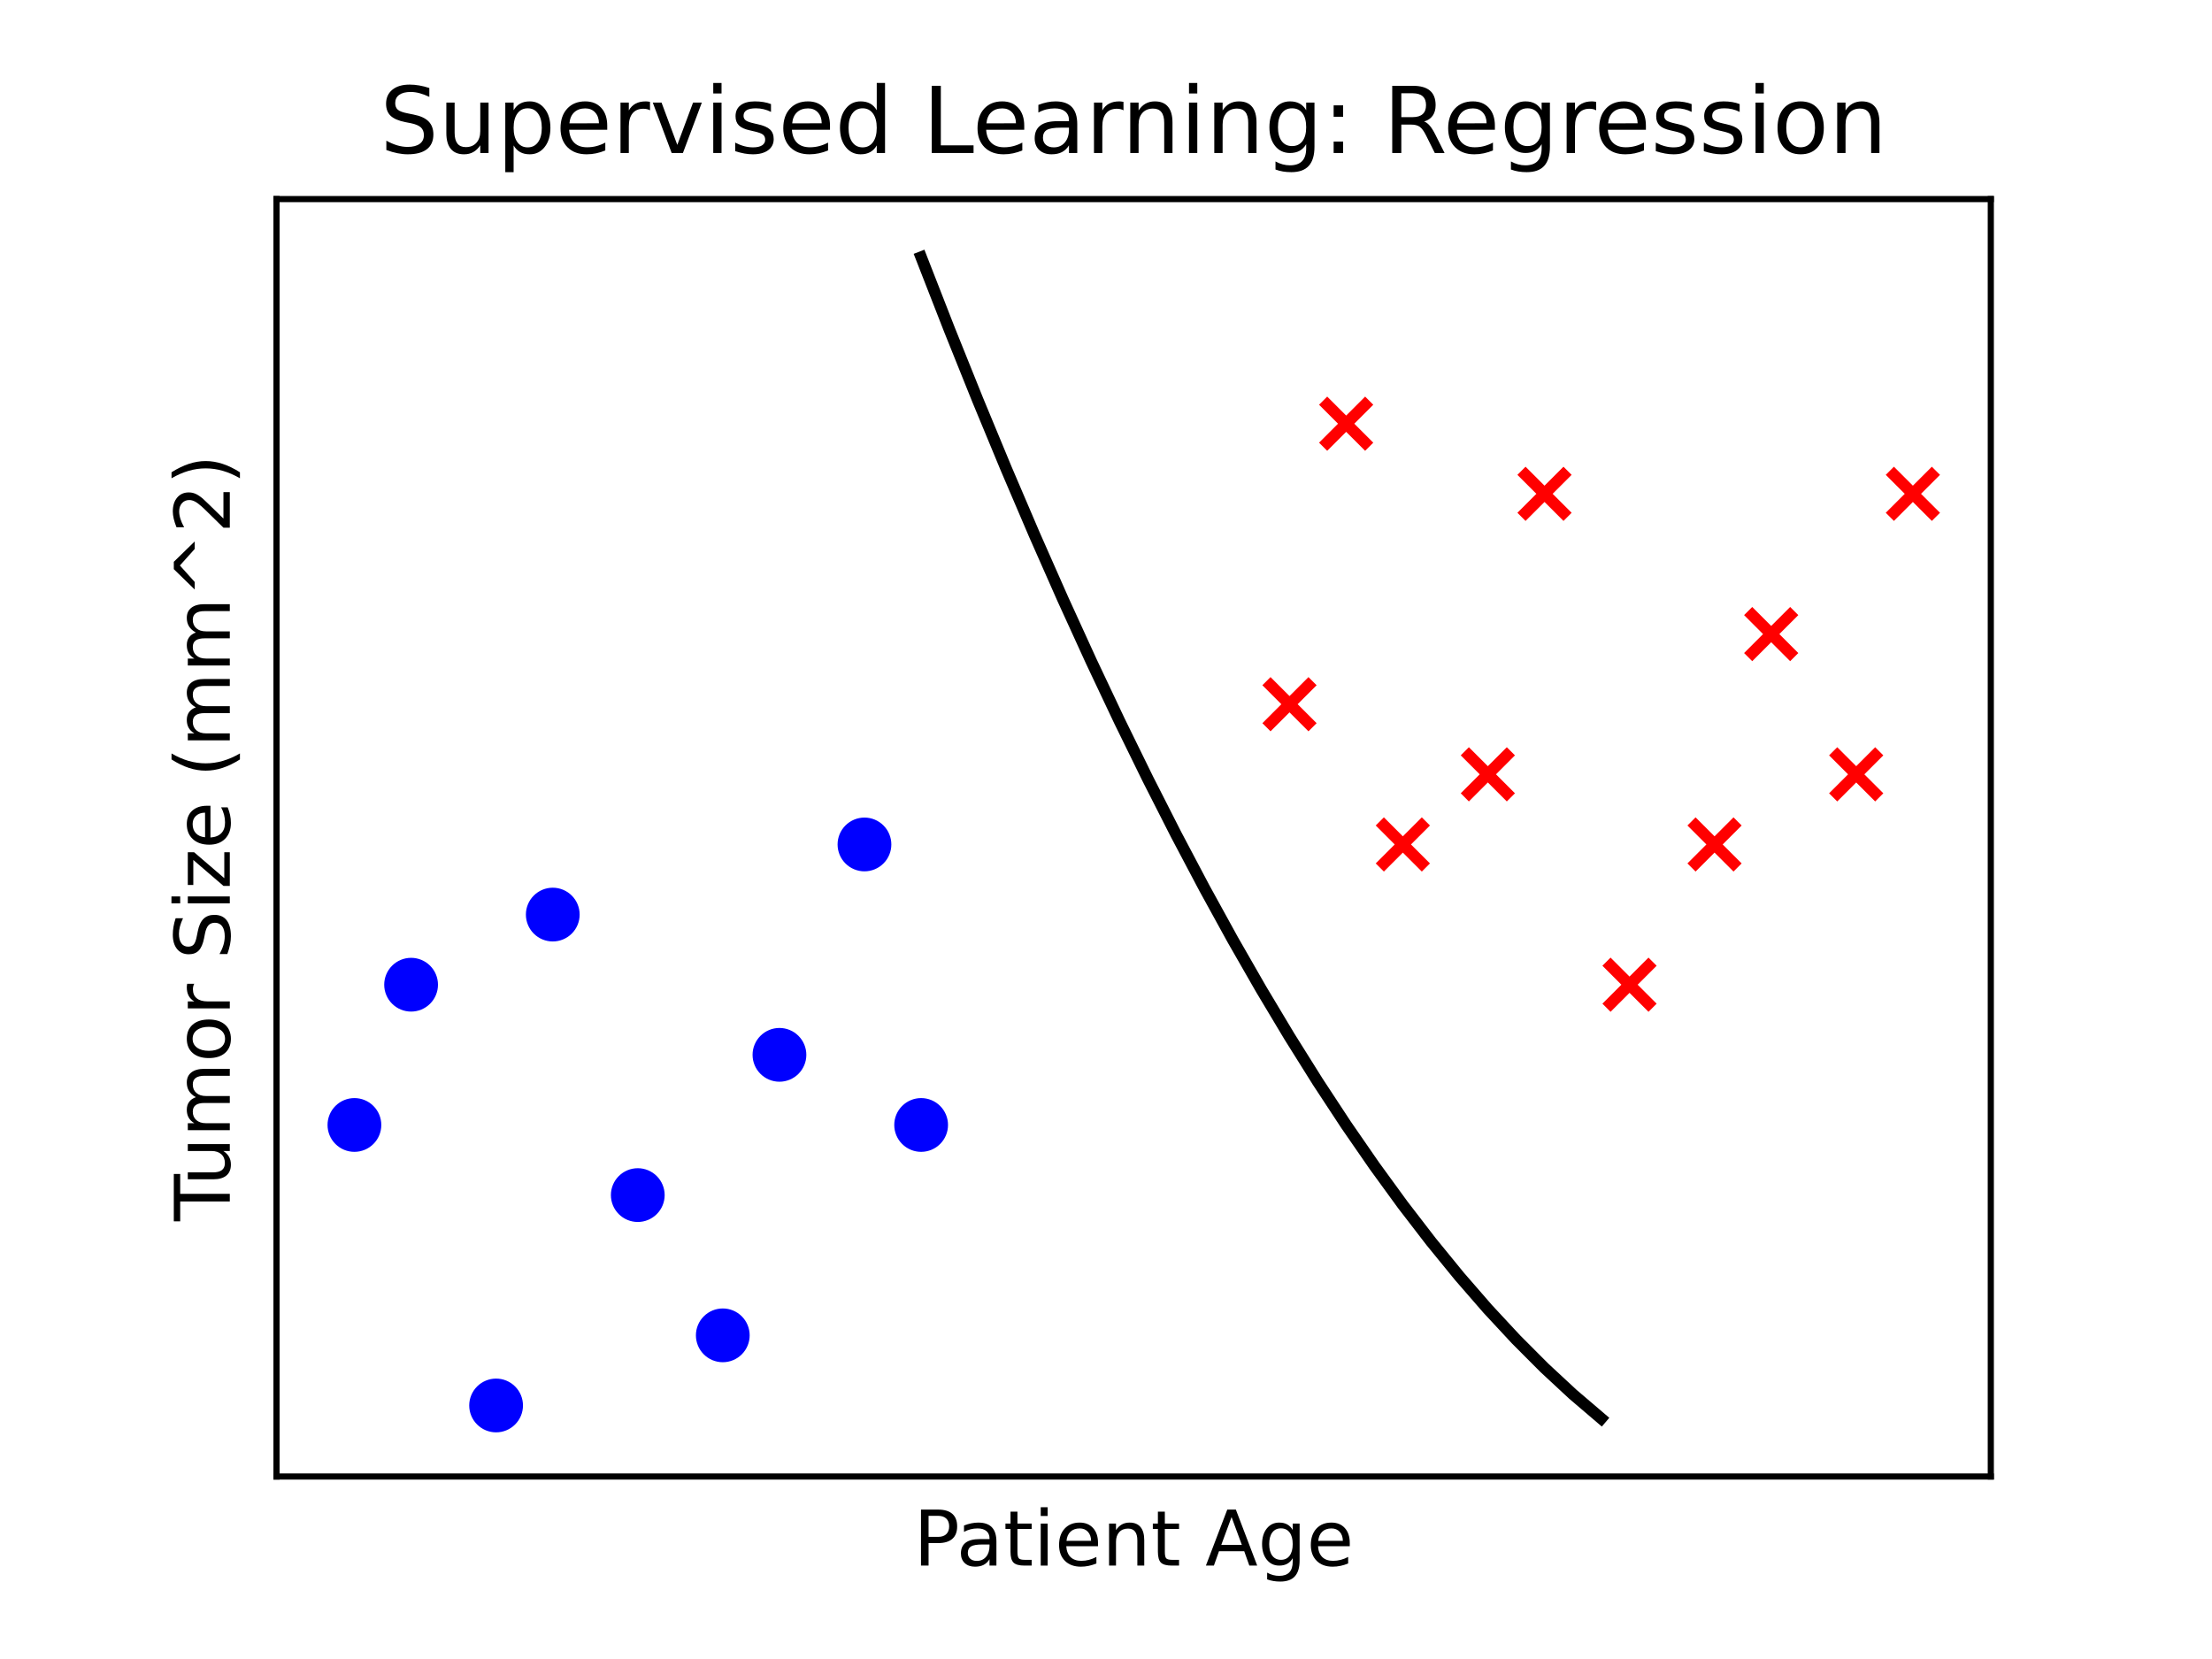
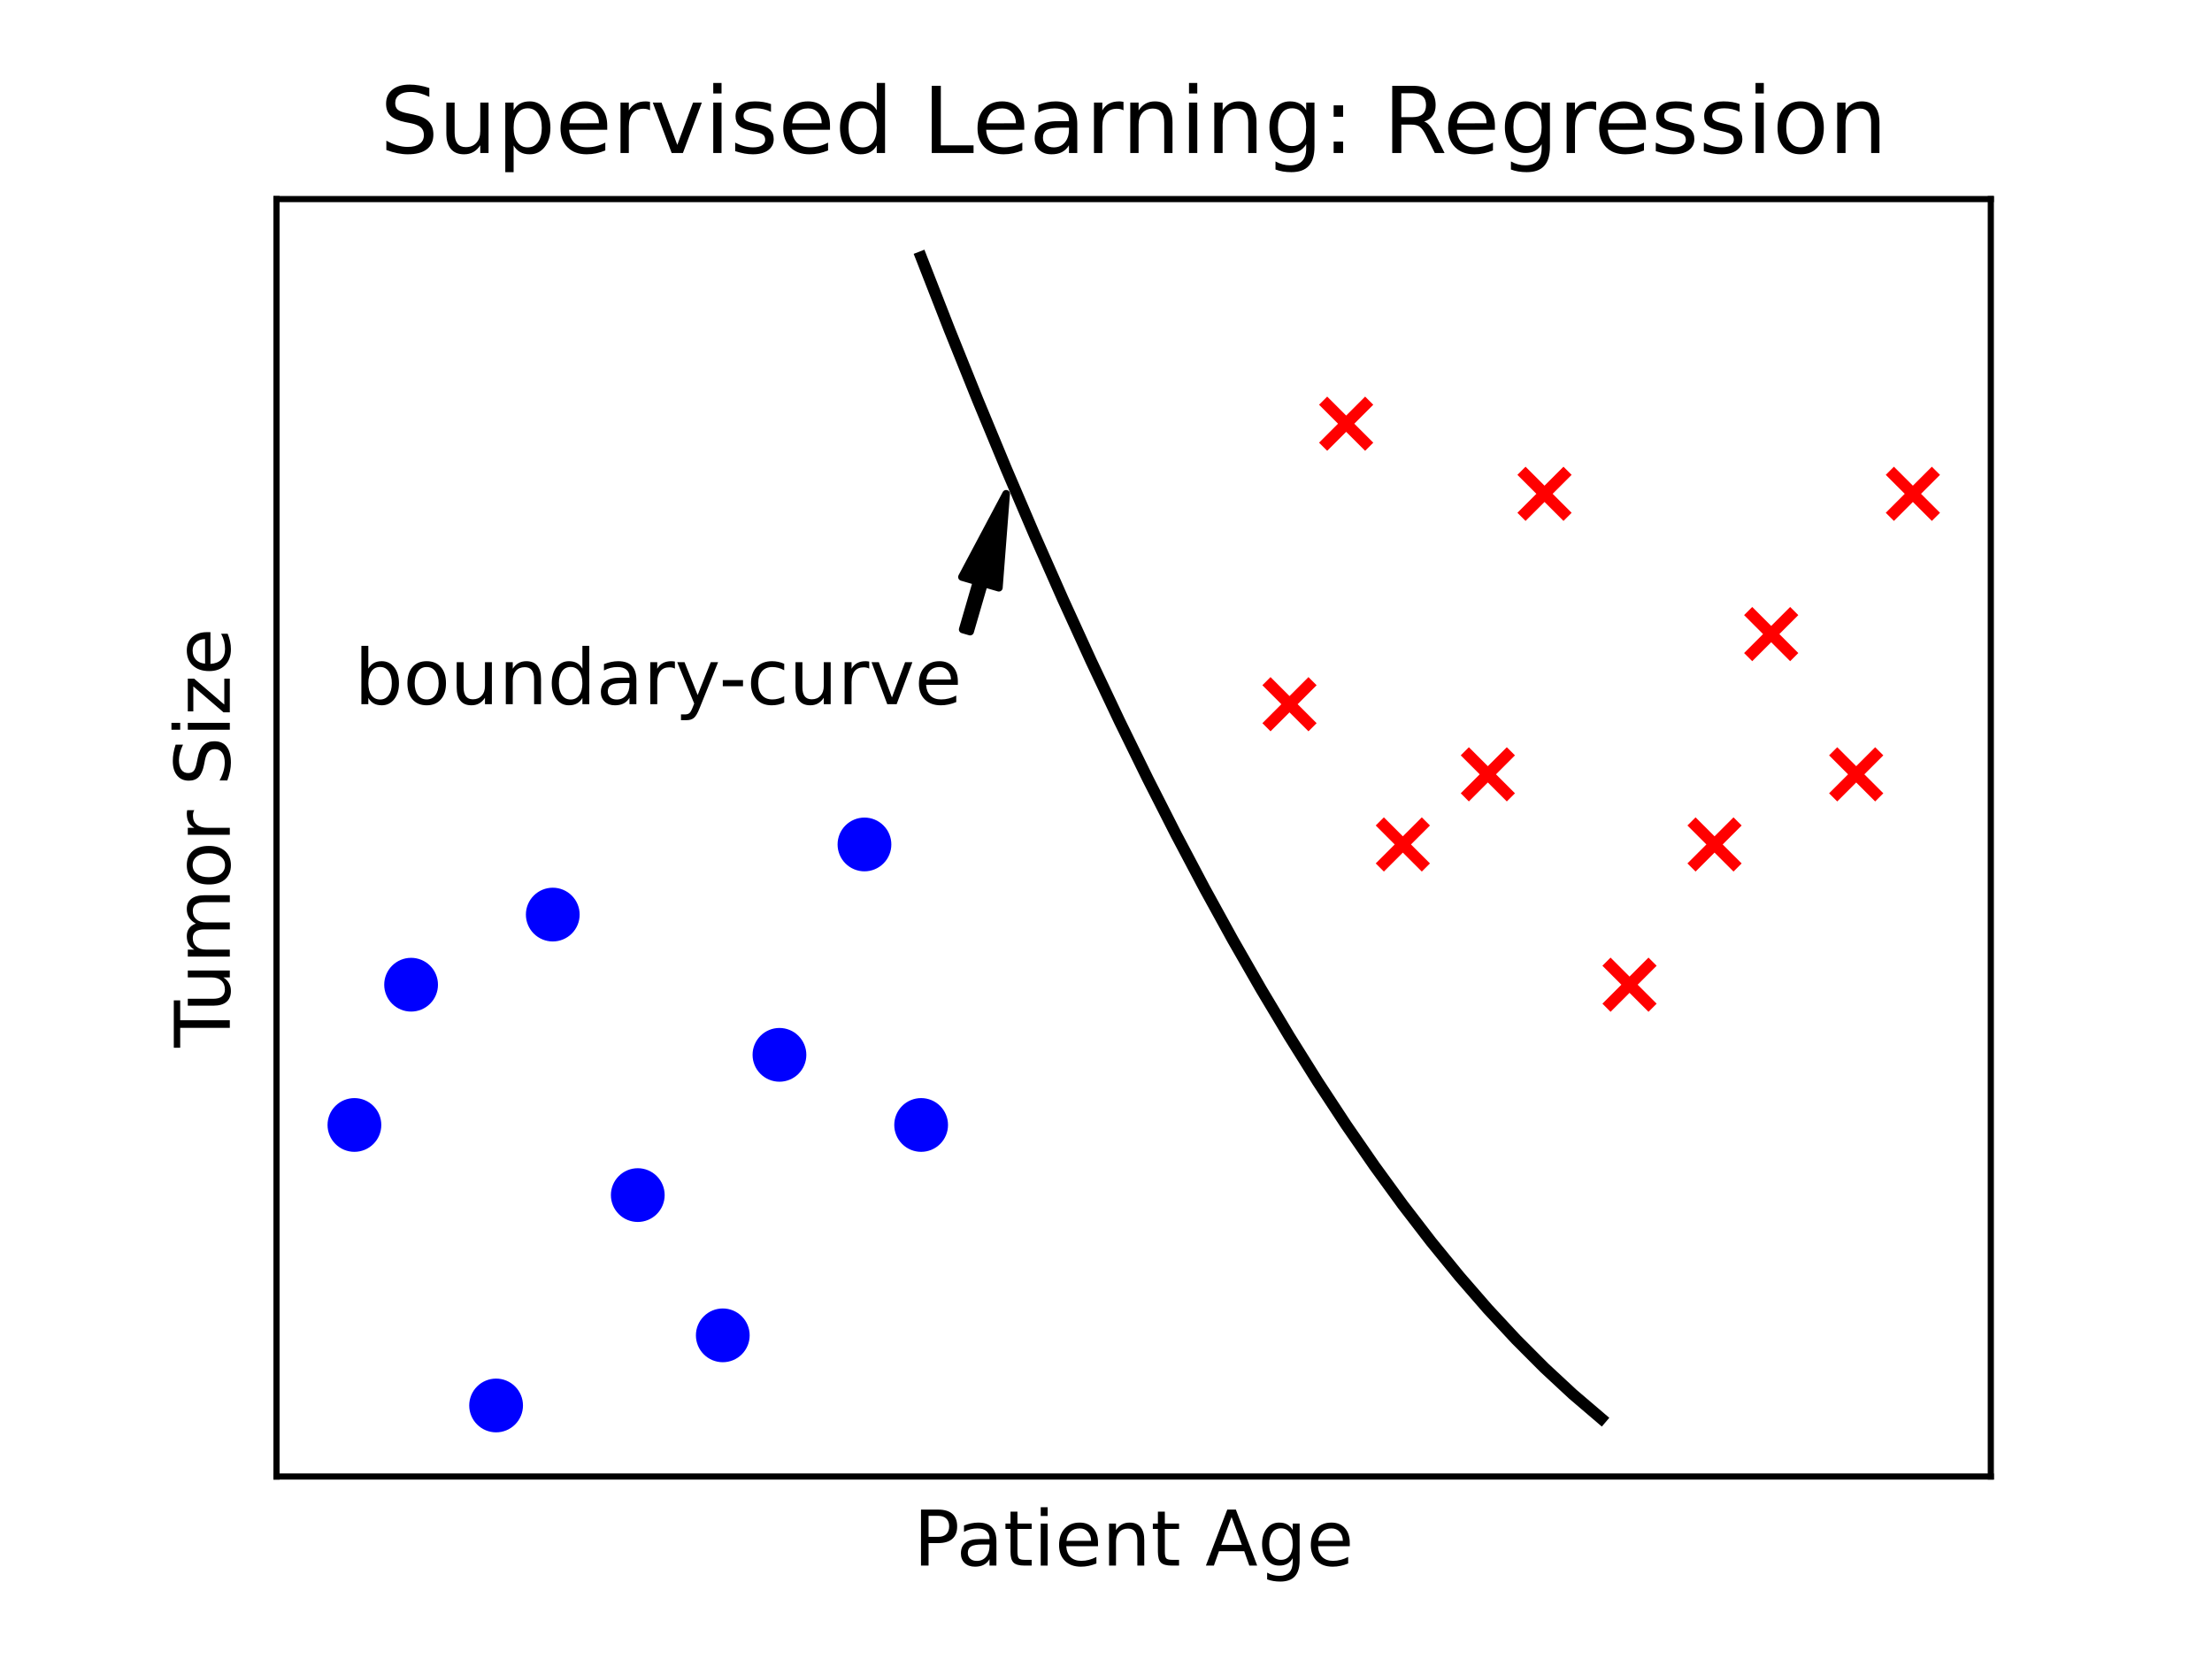
<svg xmlns="http://www.w3.org/2000/svg" xmlns:xlink="http://www.w3.org/1999/xlink" width="288pt" height="216pt" viewBox="0 0 288 216" version="1.1">
  <defs>
    <style type="text/css">*{stroke-linejoin: round; stroke-linecap: butt}</style>
  </defs>
  <g id="figure_1">
    <g id="patch_1">
      <path d="M 0 216  L 288 216  L 288 0  L 0 0  z " style="fill: #ffffff" />
    </g>
    <g id="axes_1">
      <g id="patch_2">
        <path d="M 36 192.24  L 259.2 192.24  L 259.2 25.92  L 36 25.92  z " style="fill: #ffffff" />
      </g>
      <g id="PathCollection_1">
        <defs>
-           <path id="m0f0955ed7f" d="M 0 3  C 0.796 3 1.559 2.684 2.121 2.121  C 2.684 1.559 3 0.796 3 0  C 3 -0.796 2.684 -1.559 2.121 -2.121  C 1.559 -2.684 0.796 -3 0 -3  C -0.796 -3 -1.559 -2.684 -2.121 -2.121  C -2.684 -1.559 -3 -0.796 -3 0  C -3 0.796 -2.684 1.559 -2.121 2.121  C -1.559 2.684 -0.796 3 0 3  z " style="stroke: #0000ff" />
+           <path id="md8c35b7d41" d="M 0 3  C 0.796 3 1.559 2.684 2.121 2.121  C 2.684 1.559 3 0.796 3 0  C 3 -0.796 2.684 -1.559 2.121 -2.121  C 1.559 -2.684 0.796 -3 0 -3  C -0.796 -3 -1.559 -2.684 -2.121 -2.121  C -2.684 -1.559 -3 -0.796 -3 0  C -3 0.796 -2.684 1.559 -2.121 2.121  C -1.559 2.684 -0.796 3 0 3  z " style="stroke: #0000ff" />
        </defs>
-         <g clip-path="url(#p51a2f27edc)">
-           <use xlink:href="#m0f0955ed7f" x="46.145" y="146.469" style="fill: #0000ff; stroke: #0000ff" />
-           <use xlink:href="#m0f0955ed7f" x="53.524" y="128.208" style="fill: #0000ff; stroke: #0000ff" />
-           <use xlink:href="#m0f0955ed7f" x="64.592" y="182.991" style="fill: #0000ff; stroke: #0000ff" />
-           <use xlink:href="#m0f0955ed7f" x="71.97" y="119.078" style="fill: #0000ff; stroke: #0000ff" />
-           <use xlink:href="#m0f0955ed7f" x="83.038" y="155.6" style="fill: #0000ff; stroke: #0000ff" />
-           <use xlink:href="#m0f0955ed7f" x="94.106" y="173.86" style="fill: #0000ff; stroke: #0000ff" />
-           <use xlink:href="#m0f0955ed7f" x="101.484" y="137.339" style="fill: #0000ff; stroke: #0000ff" />
-           <use xlink:href="#m0f0955ed7f" x="112.552" y="109.947" style="fill: #0000ff; stroke: #0000ff" />
-           <use xlink:href="#m0f0955ed7f" x="119.931" y="146.469" style="fill: #0000ff; stroke: #0000ff" />
+         <g clip-path="url(#p66246aec36)">
+           <use xlink:href="#md8c35b7d41" x="46.145" y="146.469" style="fill: #0000ff; stroke: #0000ff" />
+           <use xlink:href="#md8c35b7d41" x="53.524" y="128.208" style="fill: #0000ff; stroke: #0000ff" />
+           <use xlink:href="#md8c35b7d41" x="64.592" y="182.991" style="fill: #0000ff; stroke: #0000ff" />
+           <use xlink:href="#md8c35b7d41" x="71.97" y="119.078" style="fill: #0000ff; stroke: #0000ff" />
+           <use xlink:href="#md8c35b7d41" x="83.038" y="155.6" style="fill: #0000ff; stroke: #0000ff" />
+           <use xlink:href="#md8c35b7d41" x="94.106" y="173.86" style="fill: #0000ff; stroke: #0000ff" />
+           <use xlink:href="#md8c35b7d41" x="101.484" y="137.339" style="fill: #0000ff; stroke: #0000ff" />
+           <use xlink:href="#md8c35b7d41" x="112.552" y="109.947" style="fill: #0000ff; stroke: #0000ff" />
+           <use xlink:href="#md8c35b7d41" x="119.931" y="146.469" style="fill: #0000ff; stroke: #0000ff" />
        </g>
      </g>
      <g id="PathCollection_2">
        <defs>
-           <path id="mf2c2cb76c7" d="M -3 3  L 3 -3  M -3 -3  L 3 3  " style="stroke: #ff0000; stroke-width: 1.5" />
+           <path id="m06510e305b" d="M -3 3  L 3 -3  M -3 -3  L 3 3  " style="stroke: #ff0000; stroke-width: 1.5" />
        </defs>
-         <g clip-path="url(#p51a2f27edc)">
-           <use xlink:href="#mf2c2cb76c7" x="167.891" y="91.687" style="fill: #ff0000; stroke: #ff0000; stroke-width: 1.5" />
-           <use xlink:href="#mf2c2cb76c7" x="175.269" y="55.165" style="fill: #ff0000; stroke: #ff0000; stroke-width: 1.5" />
-           <use xlink:href="#mf2c2cb76c7" x="182.648" y="109.947" style="fill: #ff0000; stroke: #ff0000; stroke-width: 1.5" />
-           <use xlink:href="#mf2c2cb76c7" x="193.716" y="100.817" style="fill: #ff0000; stroke: #ff0000; stroke-width: 1.5" />
-           <use xlink:href="#mf2c2cb76c7" x="201.094" y="64.295" style="fill: #ff0000; stroke: #ff0000; stroke-width: 1.5" />
-           <use xlink:href="#mf2c2cb76c7" x="212.162" y="128.208" style="fill: #ff0000; stroke: #ff0000; stroke-width: 1.5" />
-           <use xlink:href="#mf2c2cb76c7" x="223.23" y="109.947" style="fill: #ff0000; stroke: #ff0000; stroke-width: 1.5" />
-           <use xlink:href="#mf2c2cb76c7" x="230.608" y="82.556" style="fill: #ff0000; stroke: #ff0000; stroke-width: 1.5" />
-           <use xlink:href="#mf2c2cb76c7" x="241.676" y="100.817" style="fill: #ff0000; stroke: #ff0000; stroke-width: 1.5" />
-           <use xlink:href="#mf2c2cb76c7" x="249.055" y="64.295" style="fill: #ff0000; stroke: #ff0000; stroke-width: 1.5" />
+         <g clip-path="url(#p66246aec36)">
+           <use xlink:href="#m06510e305b" x="167.891" y="91.687" style="fill: #ff0000; stroke: #ff0000; stroke-width: 1.5" />
+           <use xlink:href="#m06510e305b" x="175.269" y="55.165" style="fill: #ff0000; stroke: #ff0000; stroke-width: 1.5" />
+           <use xlink:href="#m06510e305b" x="182.648" y="109.947" style="fill: #ff0000; stroke: #ff0000; stroke-width: 1.5" />
+           <use xlink:href="#m06510e305b" x="193.716" y="100.817" style="fill: #ff0000; stroke: #ff0000; stroke-width: 1.5" />
+           <use xlink:href="#m06510e305b" x="201.094" y="64.295" style="fill: #ff0000; stroke: #ff0000; stroke-width: 1.5" />
+           <use xlink:href="#m06510e305b" x="212.162" y="128.208" style="fill: #ff0000; stroke: #ff0000; stroke-width: 1.5" />
+           <use xlink:href="#m06510e305b" x="223.23" y="109.947" style="fill: #ff0000; stroke: #ff0000; stroke-width: 1.5" />
+           <use xlink:href="#m06510e305b" x="230.608" y="82.556" style="fill: #ff0000; stroke: #ff0000; stroke-width: 1.5" />
+           <use xlink:href="#m06510e305b" x="241.676" y="100.817" style="fill: #ff0000; stroke: #ff0000; stroke-width: 1.5" />
+           <use xlink:href="#m06510e305b" x="249.055" y="64.295" style="fill: #ff0000; stroke: #ff0000; stroke-width: 1.5" />
        </g>
      </g>
      <g id="matplotlib.axis_1">
        <g id="text_1">
          <g transform="translate(118.9313 203.8384) scale(0.1 -0.1)">
            <defs>
              <path id="DejaVuSans-50" d="M 1259 4147  L 1259 2394  L 2053 2394  Q 2494 2394 2734 2622  Q 2975 2850 2975 3272  Q 2975 3691 2734 3919  Q 2494 4147 2053 4147  L 1259 4147  z M 628 4666  L 2053 4666  Q 2838 4666 3239 4311  Q 3641 3956 3641 3272  Q 3641 2581 3239 2228  Q 2838 1875 2053 1875  L 1259 1875  L 1259 0  L 628 0  L 628 4666  z " transform="scale(0.015625)" />
              <path id="DejaVuSans-61" d="M 2194 1759  Q 1497 1759 1228 1600  Q 959 1441 959 1056  Q 959 750 1161 570  Q 1363 391 1709 391  Q 2188 391 2477 730  Q 2766 1069 2766 1631  L 2766 1759  L 2194 1759  z M 3341 1997  L 3341 0  L 2766 0  L 2766 531  Q 2569 213 2275 61  Q 1981 -91 1556 -91  Q 1019 -91 701 211  Q 384 513 384 1019  Q 384 1609 779 1909  Q 1175 2209 1959 2209  L 2766 2209  L 2766 2266  Q 2766 2663 2505 2880  Q 2244 3097 1772 3097  Q 1472 3097 1187 3025  Q 903 2953 641 2809  L 641 3341  Q 956 3463 1253 3523  Q 1550 3584 1831 3584  Q 2591 3584 2966 3190  Q 3341 2797 3341 1997  z " transform="scale(0.015625)" />
              <path id="DejaVuSans-74" d="M 1172 4494  L 1172 3500  L 2356 3500  L 2356 3053  L 1172 3053  L 1172 1153  Q 1172 725 1289 603  Q 1406 481 1766 481  L 2356 481  L 2356 0  L 1766 0  Q 1100 0 847 248  Q 594 497 594 1153  L 594 3053  L 172 3053  L 172 3500  L 594 3500  L 594 4494  L 1172 4494  z " transform="scale(0.015625)" />
              <path id="DejaVuSans-69" d="M 603 3500  L 1178 3500  L 1178 0  L 603 0  L 603 3500  z M 603 4863  L 1178 4863  L 1178 4134  L 603 4134  L 603 4863  z " transform="scale(0.015625)" />
              <path id="DejaVuSans-65" d="M 3597 1894  L 3597 1613  L 953 1613  Q 991 1019 1311 708  Q 1631 397 2203 397  Q 2534 397 2845 478  Q 3156 559 3463 722  L 3463 178  Q 3153 47 2828 -22  Q 2503 -91 2169 -91  Q 1331 -91 842 396  Q 353 884 353 1716  Q 353 2575 817 3079  Q 1281 3584 2069 3584  Q 2775 3584 3186 3129  Q 3597 2675 3597 1894  z M 3022 2063  Q 3016 2534 2758 2815  Q 2500 3097 2075 3097  Q 1594 3097 1305 2825  Q 1016 2553 972 2059  L 3022 2063  z " transform="scale(0.015625)" />
              <path id="DejaVuSans-6e" d="M 3513 2113  L 3513 0  L 2938 0  L 2938 2094  Q 2938 2591 2744 2837  Q 2550 3084 2163 3084  Q 1697 3084 1428 2787  Q 1159 2491 1159 1978  L 1159 0  L 581 0  L 581 3500  L 1159 3500  L 1159 2956  Q 1366 3272 1645 3428  Q 1925 3584 2291 3584  Q 2894 3584 3203 3211  Q 3513 2838 3513 2113  z " transform="scale(0.015625)" />
              <path id="DejaVuSans-20" transform="scale(0.015625)" />
              <path id="DejaVuSans-41" d="M 2188 4044  L 1331 1722  L 3047 1722  L 2188 4044  z M 1831 4666  L 2547 4666  L 4325 0  L 3669 0  L 3244 1197  L 1141 1197  L 716 0  L 50 0  L 1831 4666  z " transform="scale(0.015625)" />
              <path id="DejaVuSans-67" d="M 2906 1791  Q 2906 2416 2648 2759  Q 2391 3103 1925 3103  Q 1463 3103 1205 2759  Q 947 2416 947 1791  Q 947 1169 1205 825  Q 1463 481 1925 481  Q 2391 481 2648 825  Q 2906 1169 2906 1791  z M 3481 434  Q 3481 -459 3084 -895  Q 2688 -1331 1869 -1331  Q 1566 -1331 1297 -1286  Q 1028 -1241 775 -1147  L 775 -588  Q 1028 -725 1275 -790  Q 1522 -856 1778 -856  Q 2344 -856 2625 -561  Q 2906 -266 2906 331  L 2906 616  Q 2728 306 2450 153  Q 2172 0 1784 0  Q 1141 0 747 490  Q 353 981 353 1791  Q 353 2603 747 3093  Q 1141 3584 1784 3584  Q 2172 3584 2450 3431  Q 2728 3278 2906 2969  L 2906 3500  L 3481 3500  L 3481 434  z " transform="scale(0.015625)" />
            </defs>
            <use xlink:href="#DejaVuSans-50" />
            <use xlink:href="#DejaVuSans-61" x="55.803" />
            <use xlink:href="#DejaVuSans-74" x="117.082" />
            <use xlink:href="#DejaVuSans-69" x="156.291" />
            <use xlink:href="#DejaVuSans-65" x="184.074" />
            <use xlink:href="#DejaVuSans-6e" x="245.598" />
            <use xlink:href="#DejaVuSans-74" x="308.977" />
            <use xlink:href="#DejaVuSans-20" x="348.186" />
            <use xlink:href="#DejaVuSans-41" x="379.973" />
            <use xlink:href="#DejaVuSans-67" x="448.381" />
            <use xlink:href="#DejaVuSans-65" x="511.857" />
          </g>
        </g>
      </g>
      <g id="matplotlib.axis_2">
        <g id="text_2">
-           <g transform="translate(29.92031 158.987) rotate(-90) scale(0.1 -0.1)">
+           <g transform="translate(29.92031 136.3847) rotate(-90) scale(0.1 -0.1)">
            <defs>
              <path id="DejaVuSans-54" d="M -19 4666  L 3928 4666  L 3928 4134  L 2272 4134  L 2272 0  L 1638 0  L 1638 4134  L -19 4134  L -19 4666  z " transform="scale(0.015625)" />
              <path id="DejaVuSans-75" d="M 544 1381  L 544 3500  L 1119 3500  L 1119 1403  Q 1119 906 1312 657  Q 1506 409 1894 409  Q 2359 409 2629 706  Q 2900 1003 2900 1516  L 2900 3500  L 3475 3500  L 3475 0  L 2900 0  L 2900 538  Q 2691 219 2414 64  Q 2138 -91 1772 -91  Q 1169 -91 856 284  Q 544 659 544 1381  z M 1991 3584  L 1991 3584  z " transform="scale(0.015625)" />
              <path id="DejaVuSans-6d" d="M 3328 2828  Q 3544 3216 3844 3400  Q 4144 3584 4550 3584  Q 5097 3584 5394 3201  Q 5691 2819 5691 2113  L 5691 0  L 5113 0  L 5113 2094  Q 5113 2597 4934 2840  Q 4756 3084 4391 3084  Q 3944 3084 3684 2787  Q 3425 2491 3425 1978  L 3425 0  L 2847 0  L 2847 2094  Q 2847 2600 2669 2842  Q 2491 3084 2119 3084  Q 1678 3084 1418 2786  Q 1159 2488 1159 1978  L 1159 0  L 581 0  L 581 3500  L 1159 3500  L 1159 2956  Q 1356 3278 1631 3431  Q 1906 3584 2284 3584  Q 2666 3584 2933 3390  Q 3200 3197 3328 2828  z " transform="scale(0.015625)" />
              <path id="DejaVuSans-6f" d="M 1959 3097  Q 1497 3097 1228 2736  Q 959 2375 959 1747  Q 959 1119 1226 758  Q 1494 397 1959 397  Q 2419 397 2687 759  Q 2956 1122 2956 1747  Q 2956 2369 2687 2733  Q 2419 3097 1959 3097  z M 1959 3584  Q 2709 3584 3137 3096  Q 3566 2609 3566 1747  Q 3566 888 3137 398  Q 2709 -91 1959 -91  Q 1206 -91 779 398  Q 353 888 353 1747  Q 353 2609 779 3096  Q 1206 3584 1959 3584  z " transform="scale(0.015625)" />
              <path id="DejaVuSans-72" d="M 2631 2963  Q 2534 3019 2420 3045  Q 2306 3072 2169 3072  Q 1681 3072 1420 2755  Q 1159 2438 1159 1844  L 1159 0  L 581 0  L 581 3500  L 1159 3500  L 1159 2956  Q 1341 3275 1631 3429  Q 1922 3584 2338 3584  Q 2397 3584 2469 3576  Q 2541 3569 2628 3553  L 2631 2963  z " transform="scale(0.015625)" />
              <path id="DejaVuSans-53" d="M 3425 4513  L 3425 3897  Q 3066 4069 2747 4153  Q 2428 4238 2131 4238  Q 1616 4238 1336 4038  Q 1056 3838 1056 3469  Q 1056 3159 1242 3001  Q 1428 2844 1947 2747  L 2328 2669  Q 3034 2534 3370 2195  Q 3706 1856 3706 1288  Q 3706 609 3251 259  Q 2797 -91 1919 -91  Q 1588 -91 1214 -16  Q 841 59 441 206  L 441 856  Q 825 641 1194 531  Q 1563 422 1919 422  Q 2459 422 2753 634  Q 3047 847 3047 1241  Q 3047 1584 2836 1778  Q 2625 1972 2144 2069  L 1759 2144  Q 1053 2284 737 2584  Q 422 2884 422 3419  Q 422 4038 858 4394  Q 1294 4750 2059 4750  Q 2388 4750 2728 4690  Q 3069 4631 3425 4513  z " transform="scale(0.015625)" />
              <path id="DejaVuSans-7a" d="M 353 3500  L 3084 3500  L 3084 2975  L 922 459  L 3084 459  L 3084 0  L 275 0  L 275 525  L 2438 3041  L 353 3041  L 353 3500  z " transform="scale(0.015625)" />
-               <path id="DejaVuSans-28" d="M 1984 4856  Q 1566 4138 1362 3434  Q 1159 2731 1159 2009  Q 1159 1288 1364 580  Q 1569 -128 1984 -844  L 1484 -844  Q 1016 -109 783 600  Q 550 1309 550 2009  Q 550 2706 781 3412  Q 1013 4119 1484 4856  L 1984 4856  z " transform="scale(0.015625)" />
-               <path id="DejaVuSans-5e" d="M 2988 4666  L 4684 2925  L 4056 2925  L 2681 4159  L 1306 2925  L 678 2925  L 2375 4666  L 2988 4666  z " transform="scale(0.015625)" />
-               <path id="DejaVuSans-32" d="M 1228 531  L 3431 531  L 3431 0  L 469 0  L 469 531  Q 828 903 1448 1529  Q 2069 2156 2228 2338  Q 2531 2678 2651 2914  Q 2772 3150 2772 3378  Q 2772 3750 2511 3984  Q 2250 4219 1831 4219  Q 1534 4219 1204 4116  Q 875 4013 500 3803  L 500 4441  Q 881 4594 1212 4672  Q 1544 4750 1819 4750  Q 2544 4750 2975 4387  Q 3406 4025 3406 3419  Q 3406 3131 3298 2873  Q 3191 2616 2906 2266  Q 2828 2175 2409 1742  Q 1991 1309 1228 531  z " transform="scale(0.015625)" />
-               <path id="DejaVuSans-29" d="M 513 4856  L 1013 4856  Q 1481 4119 1714 3412  Q 1947 2706 1947 2009  Q 1947 1309 1714 600  Q 1481 -109 1013 -844  L 513 -844  Q 928 -128 1133 580  Q 1338 1288 1338 2009  Q 1338 2731 1133 3434  Q 928 4138 513 4856  z " transform="scale(0.015625)" />
            </defs>
            <use xlink:href="#DejaVuSans-54" />
            <use xlink:href="#DejaVuSans-75" x="45.959" />
            <use xlink:href="#DejaVuSans-6d" x="109.338" />
            <use xlink:href="#DejaVuSans-6f" x="206.75" />
            <use xlink:href="#DejaVuSans-72" x="267.932" />
            <use xlink:href="#DejaVuSans-20" x="309.045" />
            <use xlink:href="#DejaVuSans-53" x="340.832" />
            <use xlink:href="#DejaVuSans-69" x="404.309" />
            <use xlink:href="#DejaVuSans-7a" x="432.092" />
            <use xlink:href="#DejaVuSans-65" x="484.582" />
-             <use xlink:href="#DejaVuSans-20" x="546.105" />
-             <use xlink:href="#DejaVuSans-28" x="577.893" />
-             <use xlink:href="#DejaVuSans-6d" x="616.906" />
-             <use xlink:href="#DejaVuSans-6d" x="714.318" />
-             <use xlink:href="#DejaVuSans-5e" x="811.73" />
-             <use xlink:href="#DejaVuSans-32" x="895.52" />
-             <use xlink:href="#DejaVuSans-29" x="959.143" />
          </g>
        </g>
      </g>
      <g id="line2d_1">
-         <path d="M 119.931 33.48  L 123.62 42.93  L 127.309 52.106  L 130.998 61.008  L 134.688 69.637  L 138.377 77.991  L 142.066 86.071  L 145.755 93.878  L 149.445 101.41  L 153.134 108.669  L 156.823 115.654  L 160.512 122.365  L 164.202 128.802  L 167.891 134.965  L 171.58 140.854  L 175.269 146.469  L 178.959 151.81  L 182.648 156.878  L 186.337 161.671  L 190.026 166.191  L 193.716 170.437  L 197.405 174.408  L 201.094 178.106  L 204.783 181.53  L 208.473 184.68  " clip-path="url(#p51a2f27edc)" style="fill: none; stroke: #000000; stroke-width: 1.5; stroke-linecap: square" />
+         <path d="M 119.931 33.48  L 123.62 42.93  L 127.309 52.106  L 130.998 61.008  L 134.688 69.637  L 138.377 77.991  L 142.066 86.071  L 145.755 93.878  L 149.445 101.41  L 153.134 108.669  L 156.823 115.654  L 160.512 122.365  L 164.202 128.802  L 167.891 134.965  L 171.58 140.854  L 175.269 146.469  L 178.959 151.81  L 182.648 156.878  L 186.337 161.671  L 190.026 166.191  L 193.716 170.437  L 197.405 174.408  L 201.094 178.106  L 204.783 181.53  L 208.473 184.68  " clip-path="url(#p66246aec36)" style="fill: none; stroke: #000000; stroke-width: 1.5; stroke-linecap: square" />
      </g>
      <g id="patch_3">
        <path d="M 36 192.24  L 36 25.92  " style="fill: none; stroke: #000000; stroke-width: 0.8; stroke-linejoin: miter; stroke-linecap: square" />
      </g>
      <g id="patch_4">
        <path d="M 259.2 192.24  L 259.2 25.92  " style="fill: none; stroke: #000000; stroke-width: 0.8; stroke-linejoin: miter; stroke-linecap: square" />
      </g>
      <g id="patch_5">
        <path d="M 36 192.24  L 259.2 192.24  " style="fill: none; stroke: #000000; stroke-width: 0.8; stroke-linejoin: miter; stroke-linecap: square" />
      </g>
      <g id="patch_6">
        <path d="M 36 25.92  L 259.2 25.92  " style="fill: none; stroke: #000000; stroke-width: 0.8; stroke-linejoin: miter; stroke-linecap: square" />
      </g>
+       <g id="patch_7">
+         <path d="M 125.346 81.95  Q 126.257 78.816 127.168 75.681  L 125.248 75.123  Q 128.123 69.709 130.998 64.295  Q 130.524 70.407 130.049 76.519  L 128.128 75.961  Q 127.217 79.095 126.306 82.23  L 125.346 81.95  z " style="stroke: #000000; stroke-linecap: round" />
+       </g>
      <g id="text_3">
+         <g transform="translate(46.14545 91.68652) scale(0.1 -0.1)">
+           <defs>
+             <path id="DejaVuSans-62" d="M 3116 1747  Q 3116 2381 2855 2742  Q 2594 3103 2138 3103  Q 1681 3103 1420 2742  Q 1159 2381 1159 1747  Q 1159 1113 1420 752  Q 1681 391 2138 391  Q 2594 391 2855 752  Q 3116 1113 3116 1747  z M 1159 2969  Q 1341 3281 1617 3432  Q 1894 3584 2278 3584  Q 2916 3584 3314 3078  Q 3713 2572 3713 1747  Q 3713 922 3314 415  Q 2916 -91 2278 -91  Q 1894 -91 1617 61  Q 1341 213 1159 525  L 1159 0  L 581 0  L 581 4863  L 1159 4863  L 1159 2969  z " transform="scale(0.015625)" />
+             <path id="DejaVuSans-64" d="M 2906 2969  L 2906 4863  L 3481 4863  L 3481 0  L 2906 0  L 2906 525  Q 2725 213 2448 61  Q 2172 -91 1784 -91  Q 1150 -91 751 415  Q 353 922 353 1747  Q 353 2572 751 3078  Q 1150 3584 1784 3584  Q 2172 3584 2448 3432  Q 2725 3281 2906 2969  z M 947 1747  Q 947 1113 1208 752  Q 1469 391 1925 391  Q 2381 391 2643 752  Q 2906 1113 2906 1747  Q 2906 2381 2643 2742  Q 2381 3103 1925 3103  Q 1469 3103 1208 2742  Q 947 2381 947 1747  z " transform="scale(0.015625)" />
+             <path id="DejaVuSans-79" d="M 2059 -325  Q 1816 -950 1584 -1140  Q 1353 -1331 966 -1331  L 506 -1331  L 506 -850  L 844 -850  Q 1081 -850 1212 -737  Q 1344 -625 1503 -206  L 1606 56  L 191 3500  L 800 3500  L 1894 763  L 2988 3500  L 3597 3500  L 2059 -325  z " transform="scale(0.015625)" />
+             <path id="DejaVuSans-2d" d="M 313 2009  L 1997 2009  L 1997 1497  L 313 1497  L 313 2009  z " transform="scale(0.015625)" />
+             <path id="DejaVuSans-63" d="M 3122 3366  L 3122 2828  Q 2878 2963 2633 3030  Q 2388 3097 2138 3097  Q 1578 3097 1268 2742  Q 959 2388 959 1747  Q 959 1106 1268 751  Q 1578 397 2138 397  Q 2388 397 2633 464  Q 2878 531 3122 666  L 3122 134  Q 2881 22 2623 -34  Q 2366 -91 2075 -91  Q 1284 -91 818 406  Q 353 903 353 1747  Q 353 2603 823 3093  Q 1294 3584 2113 3584  Q 2378 3584 2631 3529  Q 2884 3475 3122 3366  z " transform="scale(0.015625)" />
+             <path id="DejaVuSans-76" d="M 191 3500  L 800 3500  L 1894 563  L 2988 3500  L 3597 3500  L 2284 0  L 1503 0  L 191 3500  z " transform="scale(0.015625)" />
+           </defs>
+           <use xlink:href="#DejaVuSans-62" />
+           <use xlink:href="#DejaVuSans-6f" x="63.477" />
+           <use xlink:href="#DejaVuSans-75" x="124.658" />
+           <use xlink:href="#DejaVuSans-6e" x="188.037" />
+           <use xlink:href="#DejaVuSans-64" x="251.416" />
+           <use xlink:href="#DejaVuSans-61" x="314.893" />
+           <use xlink:href="#DejaVuSans-72" x="376.172" />
+           <use xlink:href="#DejaVuSans-79" x="417.285" />
+           <use xlink:href="#DejaVuSans-2d" x="474.715" />
+           <use xlink:href="#DejaVuSans-63" x="510.799" />
+           <use xlink:href="#DejaVuSans-75" x="565.779" />
+           <use xlink:href="#DejaVuSans-72" x="629.158" />
+           <use xlink:href="#DejaVuSans-76" x="670.271" />
+           <use xlink:href="#DejaVuSans-65" x="729.451" />
+         </g>
+       </g>
+       <g id="text_4">
        <g transform="translate(49.47656 19.92) scale(0.12 -0.12)">
          <defs>
            <path id="DejaVuSans-70" d="M 1159 525  L 1159 -1331  L 581 -1331  L 581 3500  L 1159 3500  L 1159 2969  Q 1341 3281 1617 3432  Q 1894 3584 2278 3584  Q 2916 3584 3314 3078  Q 3713 2572 3713 1747  Q 3713 922 3314 415  Q 2916 -91 2278 -91  Q 1894 -91 1617 61  Q 1341 213 1159 525  z M 3116 1747  Q 3116 2381 2855 2742  Q 2594 3103 2138 3103  Q 1681 3103 1420 2742  Q 1159 2381 1159 1747  Q 1159 1113 1420 752  Q 1681 391 2138 391  Q 2594 391 2855 752  Q 3116 1113 3116 1747  z " transform="scale(0.015625)" />
-             <path id="DejaVuSans-76" d="M 191 3500  L 800 3500  L 1894 563  L 2988 3500  L 3597 3500  L 2284 0  L 1503 0  L 191 3500  z " transform="scale(0.015625)" />
            <path id="DejaVuSans-73" d="M 2834 3397  L 2834 2853  Q 2591 2978 2328 3040  Q 2066 3103 1784 3103  Q 1356 3103 1142 2972  Q 928 2841 928 2578  Q 928 2378 1081 2264  Q 1234 2150 1697 2047  L 1894 2003  Q 2506 1872 2764 1633  Q 3022 1394 3022 966  Q 3022 478 2636 193  Q 2250 -91 1575 -91  Q 1294 -91 989 -36  Q 684 19 347 128  L 347 722  Q 666 556 975 473  Q 1284 391 1588 391  Q 1994 391 2212 530  Q 2431 669 2431 922  Q 2431 1156 2273 1281  Q 2116 1406 1581 1522  L 1381 1569  Q 847 1681 609 1914  Q 372 2147 372 2553  Q 372 3047 722 3315  Q 1072 3584 1716 3584  Q 2034 3584 2315 3537  Q 2597 3491 2834 3397  z " transform="scale(0.015625)" />
-             <path id="DejaVuSans-64" d="M 2906 2969  L 2906 4863  L 3481 4863  L 3481 0  L 2906 0  L 2906 525  Q 2725 213 2448 61  Q 2172 -91 1784 -91  Q 1150 -91 751 415  Q 353 922 353 1747  Q 353 2572 751 3078  Q 1150 3584 1784 3584  Q 2172 3584 2448 3432  Q 2725 3281 2906 2969  z M 947 1747  Q 947 1113 1208 752  Q 1469 391 1925 391  Q 2381 391 2643 752  Q 2906 1113 2906 1747  Q 2906 2381 2643 2742  Q 2381 3103 1925 3103  Q 1469 3103 1208 2742  Q 947 2381 947 1747  z " transform="scale(0.015625)" />
            <path id="DejaVuSans-4c" d="M 628 4666  L 1259 4666  L 1259 531  L 3531 531  L 3531 0  L 628 0  L 628 4666  z " transform="scale(0.015625)" />
            <path id="DejaVuSans-3a" d="M 750 794  L 1409 794  L 1409 0  L 750 0  L 750 794  z M 750 3309  L 1409 3309  L 1409 2516  L 750 2516  L 750 3309  z " transform="scale(0.015625)" />
            <path id="DejaVuSans-52" d="M 2841 2188  Q 3044 2119 3236 1894  Q 3428 1669 3622 1275  L 4263 0  L 3584 0  L 2988 1197  Q 2756 1666 2539 1819  Q 2322 1972 1947 1972  L 1259 1972  L 1259 0  L 628 0  L 628 4666  L 2053 4666  Q 2853 4666 3247 4331  Q 3641 3997 3641 3322  Q 3641 2881 3436 2590  Q 3231 2300 2841 2188  z M 1259 4147  L 1259 2491  L 2053 2491  Q 2509 2491 2742 2702  Q 2975 2913 2975 3322  Q 2975 3731 2742 3939  Q 2509 4147 2053 4147  L 1259 4147  z " transform="scale(0.015625)" />
          </defs>
          <use xlink:href="#DejaVuSans-53" />
          <use xlink:href="#DejaVuSans-75" x="63.477" />
          <use xlink:href="#DejaVuSans-70" x="126.855" />
          <use xlink:href="#DejaVuSans-65" x="190.332" />
          <use xlink:href="#DejaVuSans-72" x="251.855" />
          <use xlink:href="#DejaVuSans-76" x="292.969" />
          <use xlink:href="#DejaVuSans-69" x="352.148" />
          <use xlink:href="#DejaVuSans-73" x="379.932" />
          <use xlink:href="#DejaVuSans-65" x="432.031" />
          <use xlink:href="#DejaVuSans-64" x="493.555" />
          <use xlink:href="#DejaVuSans-20" x="557.031" />
          <use xlink:href="#DejaVuSans-4c" x="588.818" />
          <use xlink:href="#DejaVuSans-65" x="642.781" />
          <use xlink:href="#DejaVuSans-61" x="704.305" />
          <use xlink:href="#DejaVuSans-72" x="765.584" />
          <use xlink:href="#DejaVuSans-6e" x="804.947" />
          <use xlink:href="#DejaVuSans-69" x="868.326" />
          <use xlink:href="#DejaVuSans-6e" x="896.109" />
          <use xlink:href="#DejaVuSans-67" x="959.488" />
          <use xlink:href="#DejaVuSans-3a" x="1022.965" />
          <use xlink:href="#DejaVuSans-20" x="1056.656" />
          <use xlink:href="#DejaVuSans-52" x="1088.443" />
          <use xlink:href="#DejaVuSans-65" x="1153.426" />
          <use xlink:href="#DejaVuSans-67" x="1214.949" />
          <use xlink:href="#DejaVuSans-72" x="1278.426" />
          <use xlink:href="#DejaVuSans-65" x="1317.289" />
          <use xlink:href="#DejaVuSans-73" x="1378.812" />
          <use xlink:href="#DejaVuSans-73" x="1430.912" />
          <use xlink:href="#DejaVuSans-69" x="1483.012" />
          <use xlink:href="#DejaVuSans-6f" x="1510.795" />
          <use xlink:href="#DejaVuSans-6e" x="1571.977" />
        </g>
      </g>
    </g>
  </g>
  <defs>
-     <clipPath id="p51a2f27edc">
+     <clipPath id="p66246aec36">
      <rect x="36" y="25.92" width="223.2" height="166.32" />
    </clipPath>
  </defs>
</svg>
